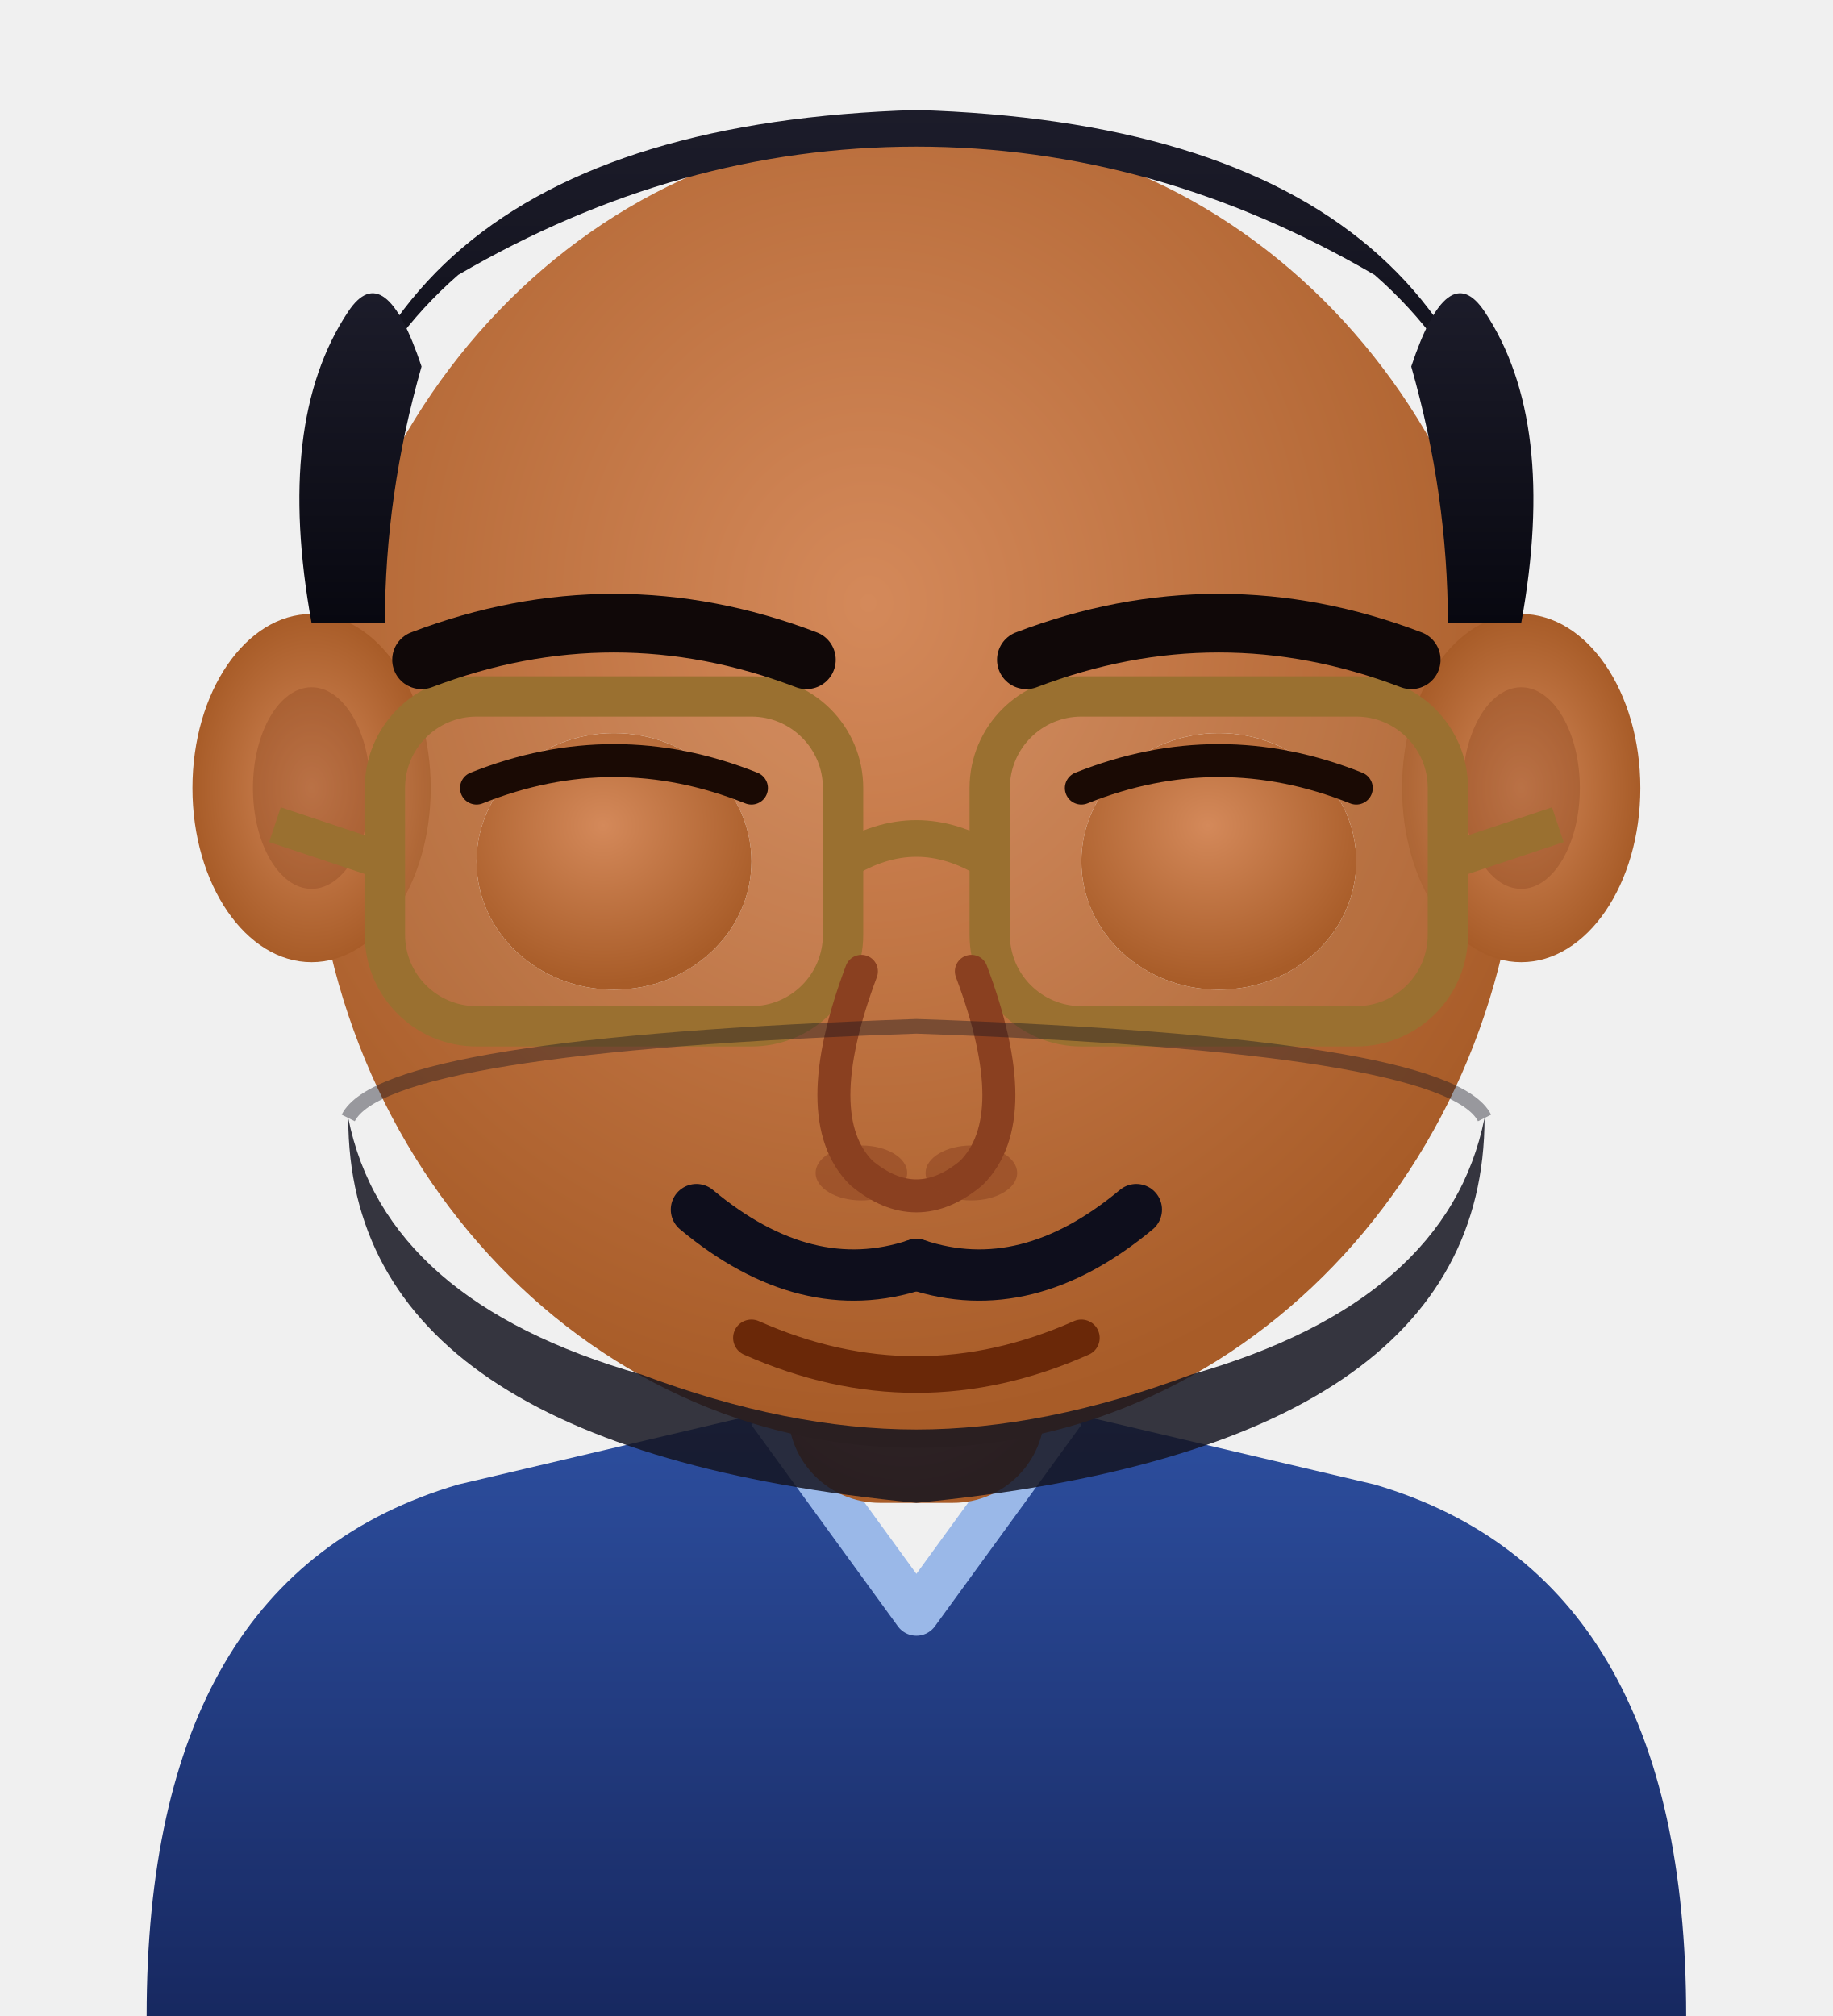
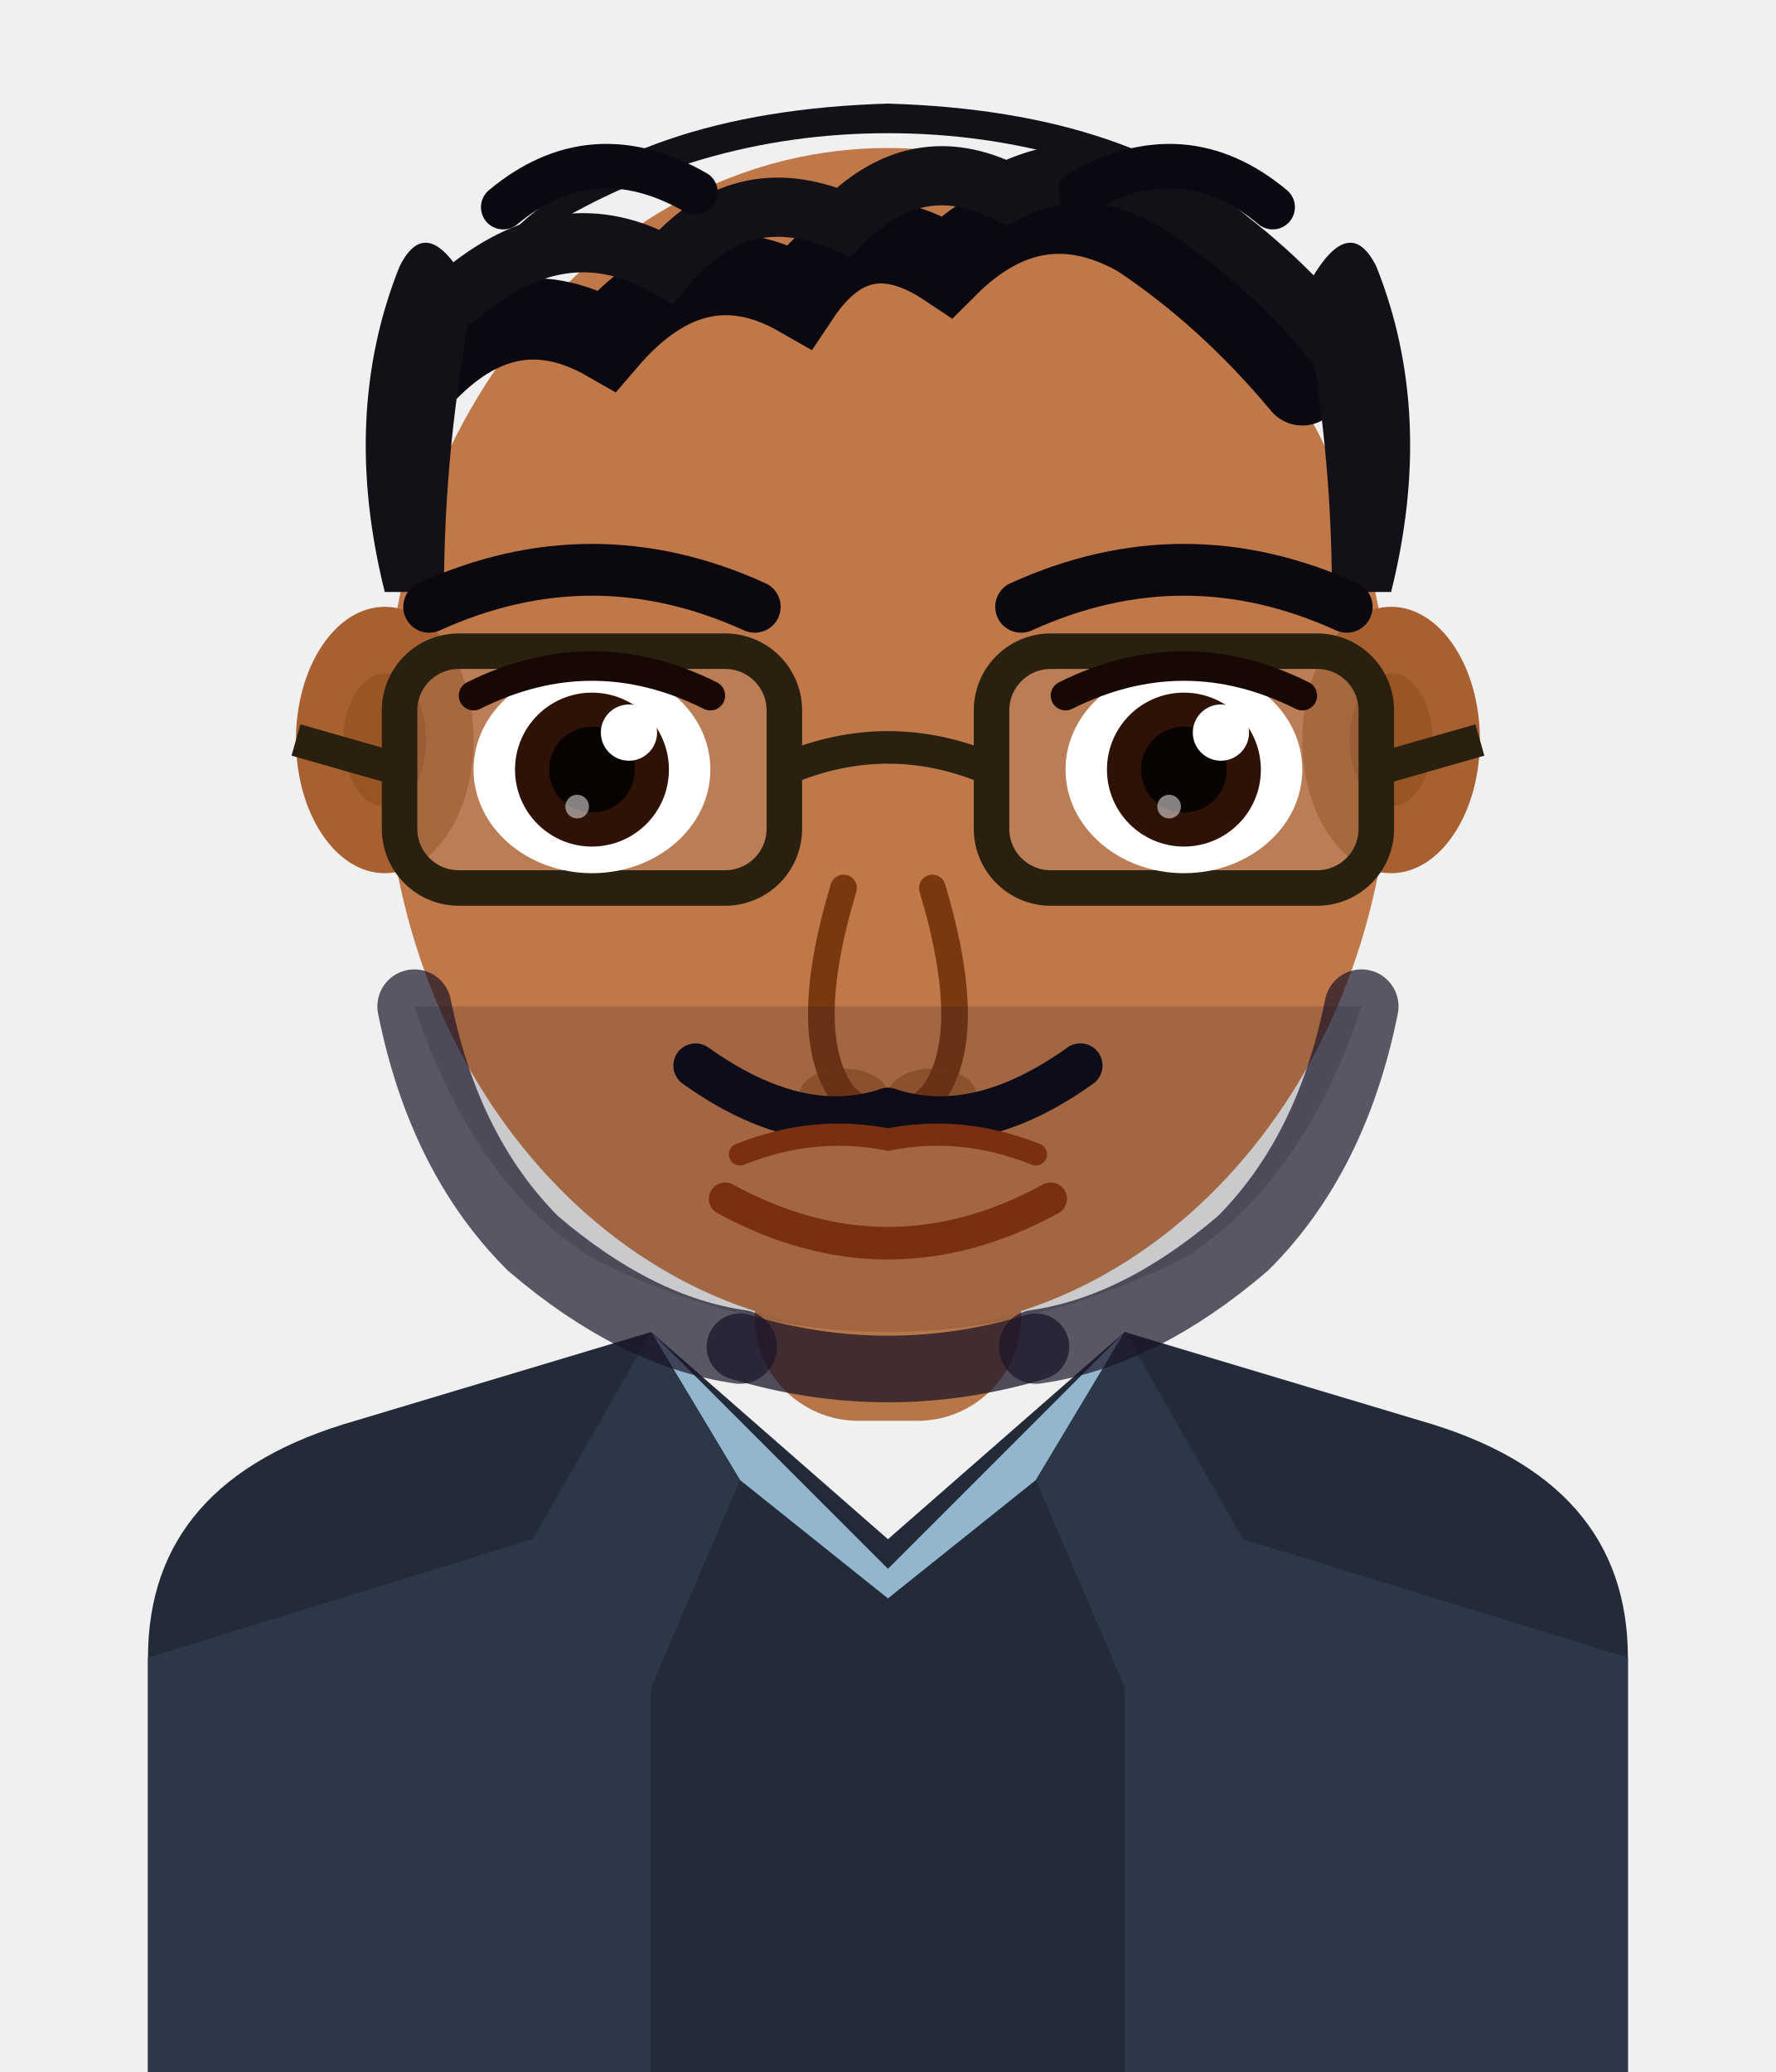
- <svg xmlns="http://www.w3.org/2000/svg" viewBox="0 0 100 110" width="100" height="110">
+ <svg xmlns="http://www.w3.org/2000/svg" viewBox="0 0 120 140" width="120" height="140">
  <defs>
    <style>
-       .face { animation: float 3s ease-in-out infinite; transform-origin: 50px 55px; }
-       .lid-l { animation: blink 4.5s ease-in-out infinite; transform-origin: 34px 49px; }
-       .lid-r { animation: blink 4.5s ease-in-out infinite; transform-origin: 66px 49px; }
-       @keyframes float {
-         0%,100% { transform: translateY(0); }
-         50%      { transform: translateY(-3px); }
-       }
-       @keyframes blink {
-         0%,91%,100% { transform: scaleY(1); }
-         94%          { transform: scaleY(0.06); }
-       }
+       .av { animation: float 3s ease-in-out infinite; }
+       @keyframes float { 0%,100%{transform:translateY(0)} 50%{transform:translateY(-4px)} }
    </style>
-     <radialGradient id="sk" cx="46%" cy="36%" r="62%">
-       <stop offset="0%" stop-color="#d4895a" />
-       <stop offset="100%" stop-color="#a85c28" />
-     </radialGradient>
-     <radialGradient id="sk2" cx="50%" cy="50%" r="50%">
-       <stop offset="0%" stop-color="#d4895a" />
-       <stop offset="100%" stop-color="#a85c28" />
-     </radialGradient>
-     <linearGradient id="hr" x1="0%" y1="0%" x2="0%" y2="100%">
-       <stop offset="0%" stop-color="#1c1c2a" />
-       <stop offset="100%" stop-color="#080810" />
-     </linearGradient>
-     <linearGradient id="suit" x1="0%" y1="0%" x2="0%" y2="100%">
-       <stop offset="0%" stop-color="#2d4fa0" />
-       <stop offset="100%" stop-color="#172860" />
-     </linearGradient>
  </defs>
-   <g class="face">
-     <path d="M8 110 Q8 86 25 81 L42 77 L50 87 L58 77 L75 81 Q92 86 92 110 Z" fill="url(#suit)" />
-     <path d="M42 77 L50 88 L58 77" fill="none" stroke="#9ab8e8" stroke-width="2.5" stroke-linejoin="round" />
-     <rect x="43" y="69" width="14" height="13" rx="5" fill="url(#sk)" />
-     <ellipse cx="50" cy="43" rx="33" ry="36" fill="url(#sk)" />
-     <ellipse cx="17" cy="43" rx="6.5" ry="9.5" fill="url(#sk2)" />
-     <ellipse cx="83" cy="43" rx="6.5" ry="9.5" fill="url(#sk2)" />
-     <ellipse cx="17" cy="43" rx="3.2" ry="5.5" fill="#8a4520" opacity="0.35" />
-     <ellipse cx="83" cy="43" rx="3.2" ry="5.5" fill="#8a4520" opacity="0.35" />
-     <path d="M17 34 Q17 7 50 6 Q83 7 83 34              Q83 22 75 15 Q63 8 50 8 Q37 8 25 15 Q17 22 17 34 Z" fill="url(#hr)" />
-     <path d="M17 34 Q15 23 19 17 Q21 14 23 20 Q21 27 21 34 Z" fill="url(#hr)" />
-     <path d="M83 34 Q85 23 81 17 Q79 14 77 20 Q79 27 79 34 Z" fill="url(#hr)" />
-     <rect x="21" y="38" width="25" height="18" rx="5" fill="white" fill-opacity="0.06" />
-     <rect x="21" y="38" width="25" height="18" rx="5" fill="none" stroke="#9a7030" stroke-width="2.2" />
-     <rect x="54" y="38" width="25" height="18" rx="5" fill="white" fill-opacity="0.06" />
-     <rect x="54" y="38" width="25" height="18" rx="5" fill="none" stroke="#9a7030" stroke-width="2.2" />
-     <path d="M46 47 Q50 44.5 54 47" stroke="#9a7030" stroke-width="2" fill="none" stroke-linecap="round" />
-     <line x1="21" y1="47" x2="15" y2="45" stroke="#9a7030" stroke-width="2" />
-     <line x1="79" y1="47" x2="85" y2="45" stroke="#9a7030" stroke-width="2" />
-     <ellipse cx="33.5" cy="47" rx="7.5" ry="7" fill="white" />
-     <circle cx="33.5" cy="47" r="5" fill="#2a1208" />
-     <circle cx="33.5" cy="47" r="2.8" fill="#0c0404" />
-     <circle cx="35.5" cy="44.8" r="1.6" fill="white" opacity="0.95" />
-     <g class="lid-l">
-       <ellipse cx="33.5" cy="47" rx="7.5" ry="7" fill="url(#sk)" />
-     </g>
-     <path d="M26 43 Q33.5 40 41 43" stroke="#1a0a04" stroke-width="1.8" fill="none" stroke-linecap="round" />
-     <ellipse cx="66.5" cy="47" rx="7.5" ry="7" fill="white" />
-     <circle cx="66.5" cy="47" r="5" fill="#2a1208" />
-     <circle cx="66.5" cy="47" r="2.8" fill="#0c0404" />
-     <circle cx="68.5" cy="44.8" r="1.6" fill="white" opacity="0.95" />
-     <g class="lid-r">
-       <ellipse cx="66.5" cy="47" rx="7.5" ry="7" fill="url(#sk)" />
-     </g>
-     <path d="M59 43 Q66.5 40 74 43" stroke="#1a0a04" stroke-width="1.8" fill="none" stroke-linecap="round" />
-     <path d="M23 36 Q33.5 32 44 36" stroke="#100808" stroke-width="3.2" fill="none" stroke-linecap="round" />
-     <path d="M56 36 Q66.5 32 77 36" stroke="#100808" stroke-width="3.2" fill="none" stroke-linecap="round" />
-     <path d="M47 53 Q44 61 47 64 Q50 66.5 53 64 Q56 61 53 53" stroke="#8a4020" stroke-width="1.8" fill="none" stroke-linecap="round" stroke-linejoin="round" />
-     <ellipse cx="47" cy="64" rx="2.5" ry="1.5" fill="#8a4020" opacity="0.5" />
-     <ellipse cx="53" cy="64" rx="2.5" ry="1.5" fill="#8a4020" opacity="0.5" />
-     <path d="M19 61 Q19 79 50 82 Q81 79 81 61              Q79 71 65 75 Q57 78 50 78 Q43 78 35 75 Q21 71 19 61 Z" fill="#141420" opacity="0.85" />
-     <path d="M19 61 Q21 57 50 56 Q79 57 81 61" fill="none" stroke="#141420" stroke-width="0.8" opacity="0.4" />
-     <path d="M38 66 Q44 71 50 69" stroke="#0e0e1c" stroke-width="2.8" fill="none" stroke-linecap="round" />
-     <path d="M50 69 Q56 71 62 66" stroke="#0e0e1c" stroke-width="2.8" fill="none" stroke-linecap="round" />
-     <path d="M41 73 Q50 77 59 73" stroke="#6a2808" stroke-width="2" fill="none" stroke-linecap="round" />
+   <g class="av">
+     <path d="M10 140 L10 112 Q10 100 24 96 L44 90 L60 104 L76 90 L96 96 Q110 100 110 112 L110 140 Z" fill="#232b38" />
+     <path d="M44 90 L60 106 L76 90 L70 100 L60 108 L50 100 Z" fill="#93b5ce" />
+     <path d="M44 90 L36 104 L10 112 L10 140 L44 140 L44 114 L50 100 Z" fill="#2c3848" />
+     <path d="M76 90 L84 104 L110 112 L110 140 L76 140 L76 114 L70 100 Z" fill="#2c3848" />
+     <rect x="51" y="82" width="18" height="14" rx="7" fill="#b87548" />
+     <ellipse cx="60" cy="50" rx="34" ry="40" fill="#c07848" />
+     <ellipse cx="26" cy="50" rx="6" ry="9" fill="#a86030" />
+     <ellipse cx="94" cy="50" rx="6" ry="9" fill="#a86030" />
+     <ellipse cx="26" cy="50" rx="2.8" ry="4.5" fill="#8a4818" opacity="0.45" />
+     <ellipse cx="94" cy="50" rx="2.8" ry="4.5" fill="#8a4818" opacity="0.45" />
+     <path d="M26 40 Q26 8 60 7 Q94 8 94 40              Q94 24 84 16 Q73 9 60 9 Q47 9 36 16 Q26 24 26 40 Z" fill="#141018" />
+     <path d="M28 26 Q34 19 41 23 Q47 16 54 20 Q58 14 64 18 Q70 12 77 16 Q83 20 88 26" fill="none" stroke="#0a0810" stroke-width="5.5" stroke-linecap="round" />
+     <path d="M31 20 Q38 14 45 18 Q50 12 57 15 Q62 10 68 13 Q74 10 80 14 Q86 18 90 23" fill="none" stroke="#141018" stroke-width="4" stroke-linecap="round" />
+     <path d="M26 40 Q23 28 27 18 Q29 14 32 20 Q30 30 30 40 Z" fill="#141018" />
+     <path d="M94 40 Q97 28 93 18 Q91 14 88 20 Q90 30 90 40 Z" fill="#141018" />
+     <path d="M34 14 Q40 9 47 13" stroke="#0a0810" stroke-width="3" fill="none" stroke-linecap="round" />
+     <path d="M73 13 Q80 9 86 14" stroke="#0a0810" stroke-width="3" fill="none" stroke-linecap="round" />
+     <rect x="27" y="44" width="26" height="16" rx="4" fill="#92b0c8" fill-opacity="0.1" />
+     <rect x="27" y="44" width="26" height="16" rx="4" fill="none" stroke="#2a2010" stroke-width="2.4" />
+     <rect x="67" y="44" width="26" height="16" rx="4" fill="#92b0c8" fill-opacity="0.1" />
+     <rect x="67" y="44" width="26" height="16" rx="4" fill="none" stroke="#2a2010" stroke-width="2.4" />
+     <path d="M53 52 Q60 49 67 52" stroke="#2a2010" stroke-width="2.2" fill="none" stroke-linecap="round" />
+     <line x1="27" y1="52" x2="20" y2="50" stroke="#2a2010" stroke-width="2.2" />
+     <line x1="93" y1="52" x2="100" y2="50" stroke="#2a2010" stroke-width="2.2" />
+     <ellipse cx="40" cy="52" rx="8" ry="7" fill="white" />
+     <circle cx="40" cy="52" r="5.2" fill="#2e1206" />
+     <circle cx="40" cy="52" r="2.9" fill="#080300" />
+     <circle cx="42.5" cy="49.5" r="1.9" fill="white" />
+     <circle cx="39" cy="54.5" r="0.8" fill="white" opacity="0.5" />
+     <path d="M32 47 Q40 43 48 47" stroke="#180804" stroke-width="2" fill="none" stroke-linecap="round" />
+     <ellipse cx="80" cy="52" rx="8" ry="7" fill="white" />
+     <circle cx="80" cy="52" r="5.2" fill="#2e1206" />
+     <circle cx="80" cy="52" r="2.9" fill="#080300" />
+     <circle cx="82.5" cy="49.5" r="1.9" fill="white" />
+     <circle cx="79" cy="54.5" r="0.8" fill="white" opacity="0.5" />
+     <path d="M72 47 Q80 43 88 47" stroke="#180804" stroke-width="2" fill="none" stroke-linecap="round" />
+     <path d="M29 41 Q40 36 51 41" stroke="#0c0810" stroke-width="3.5" fill="none" stroke-linecap="round" />
+     <path d="M69 41 Q80 36 91 41" stroke="#0c0810" stroke-width="3.5" fill="none" stroke-linecap="round" />
+     <path d="M57 60 Q54 70 57 74 Q60 77 63 74 Q66 70 63 60" stroke="#7a3810" stroke-width="1.8" fill="none" stroke-linecap="round" />
+     <ellipse cx="57" cy="74" rx="3" ry="1.8" fill="#7a3810" opacity="0.4" />
+     <ellipse cx="63" cy="74" rx="3" ry="1.8" fill="#7a3810" opacity="0.4" />
+     <path d="M28 68 Q32 80 40 85 Q50 90 60 90 Q70 90 80 85 Q88 80 92 68" fill="#1a1428" opacity="0.18" />
+     <path d="M28 68 Q30 78 36 84 Q43 90 50 91" stroke="#1a1428" stroke-width="5" fill="none" stroke-linecap="round" opacity="0.7" />
+     <path d="M92 68 Q90 78 84 84 Q77 90 70 91" stroke="#1a1428" stroke-width="5" fill="none" stroke-linecap="round" opacity="0.7" />
+     <path d="M50 91 Q60 94 70 91" stroke="#1a1428" stroke-width="4.5" fill="none" stroke-linecap="round" opacity="0.75" />
+     <path d="M47 72 Q54 77 60 75" stroke="#0e0c18" stroke-width="3" fill="none" stroke-linecap="round" />
+     <path d="M60 75 Q66 77 73 72" stroke="#0e0c18" stroke-width="3" fill="none" stroke-linecap="round" />
+     <path d="M50 78 Q55 76 60 77 Q65 76 70 78" stroke="#7a3010" stroke-width="1.5" fill="none" stroke-linecap="round" />
+     <path d="M49 81 Q60 87 71 81" stroke="#7a3010" stroke-width="2.2" fill="none" stroke-linecap="round" />
  </g>
</svg>
